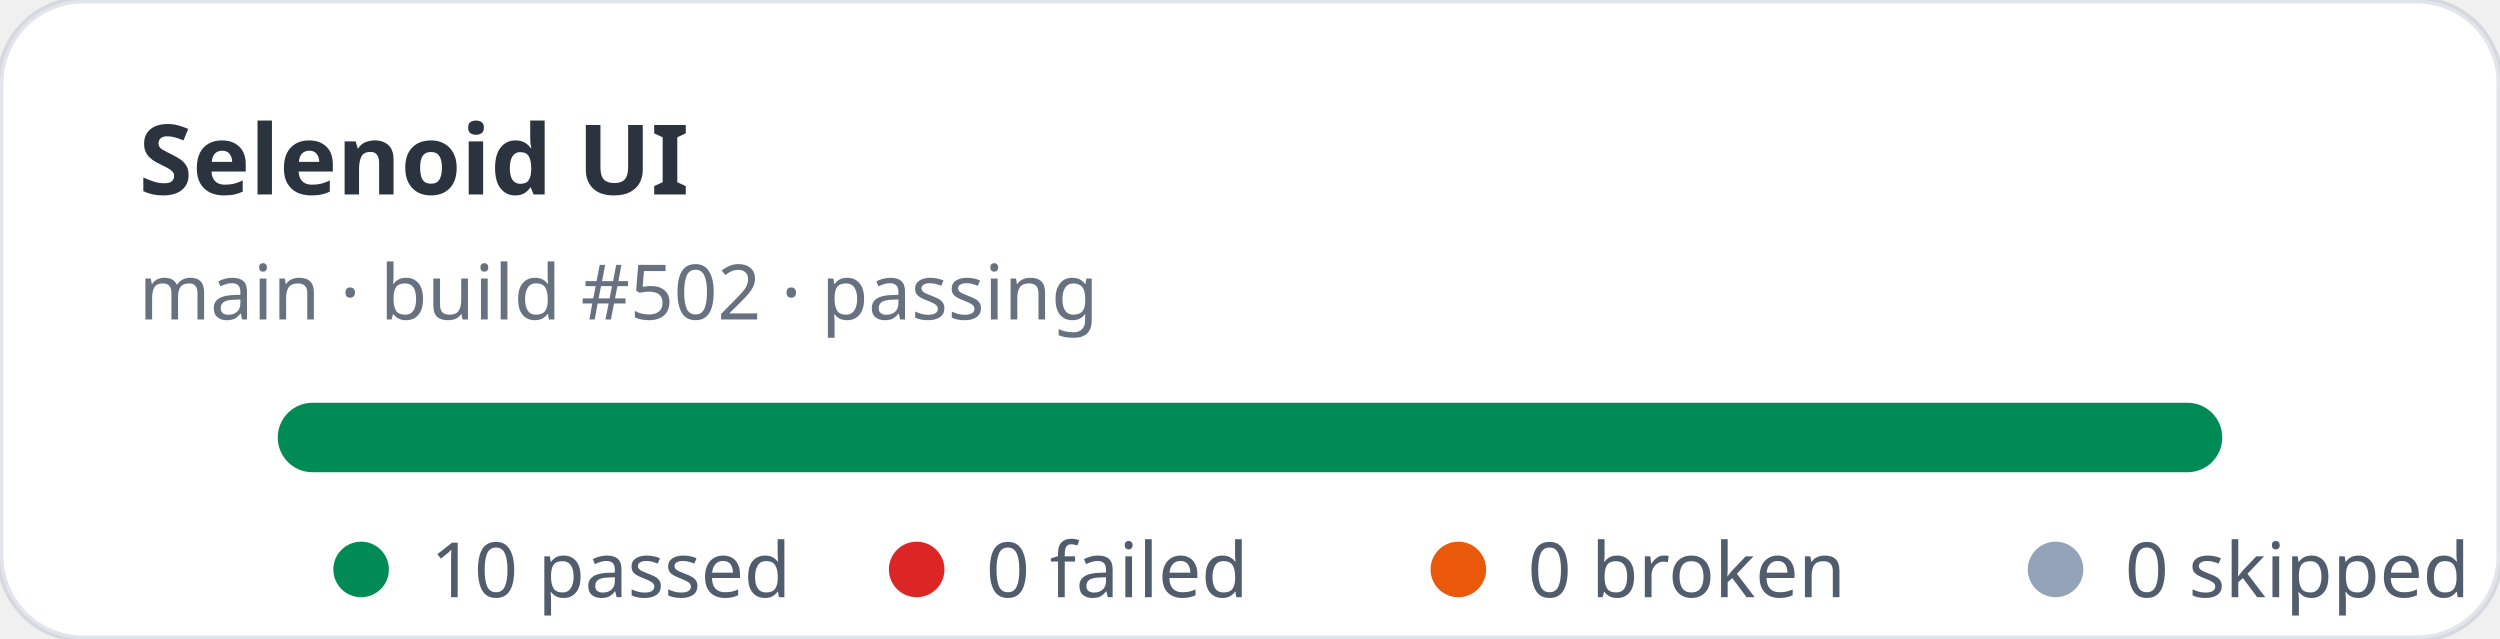
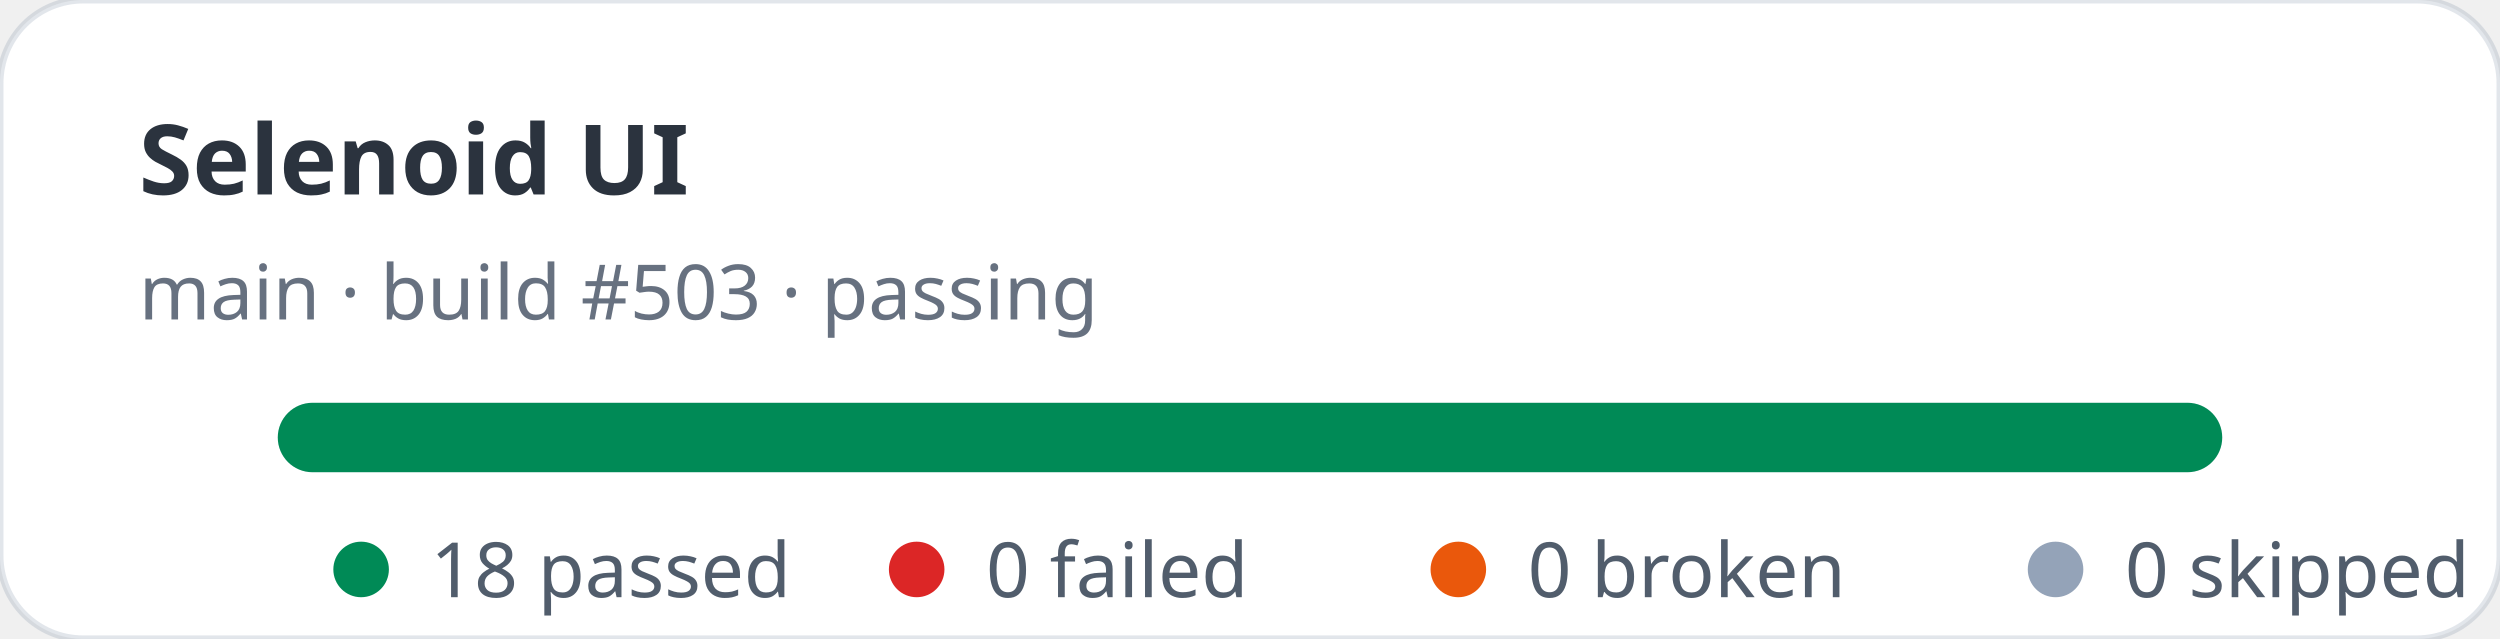
- <svg xmlns="http://www.w3.org/2000/svg" width="360" height="92" viewBox="0 0 360 92" role="img" aria-label="Selenoid UI stats: 10 passed, 0 failed">
+ <svg xmlns="http://www.w3.org/2000/svg" width="360" height="92" viewBox="0 0 360 92" role="img" aria-label="Selenoid UI stats: 18 passed, 0 failed">
  <rect width="360" height="92" rx="12" fill="#ffffff" stroke="rgba(11,48,86,0.12)" />
  <text x="20" y="28" fill="rgba(1,10,24,0.83)" font-family="ui-sans-serif,system-ui,sans-serif" font-size="14" font-weight="700">Selenoid UI</text>
-   <text x="20" y="46" fill="rgba(2,19,44,0.6)" font-family="ui-sans-serif,system-ui,sans-serif" font-size="11">main · build #502 · passing</text>
+   <text x="20" y="46" fill="rgba(2,19,44,0.6)" font-family="ui-sans-serif,system-ui,sans-serif" font-size="11">main · build #503 · passing</text>
  <rect x="40" y="58" width="280" height="10" rx="5" fill="#e2e8f0" />
  <rect x="40" y="58" width="280" height="10" rx="5" fill="#008a56" />
  <g font-family="ui-sans-serif,system-ui,sans-serif" font-size="11" fill="rgba(1,18,40,0.68)">
    <circle cx="52" cy="82" r="4" fill="#008a56" />
-     <text x="62" y="86">10 passed</text>
+     <text x="62" y="86">18 passed</text>
    <circle cx="132" cy="82" r="4" fill="#dc2626" />
    <text x="142" y="86">0 failed</text>
    <circle cx="210" cy="82" r="4" fill="#ea580c" />
    <text x="220" y="86">0 broken</text>
    <circle cx="296" cy="82" r="4" fill="#94a3b8" />
    <text x="306" y="86">0 skipped</text>
  </g>
</svg>
